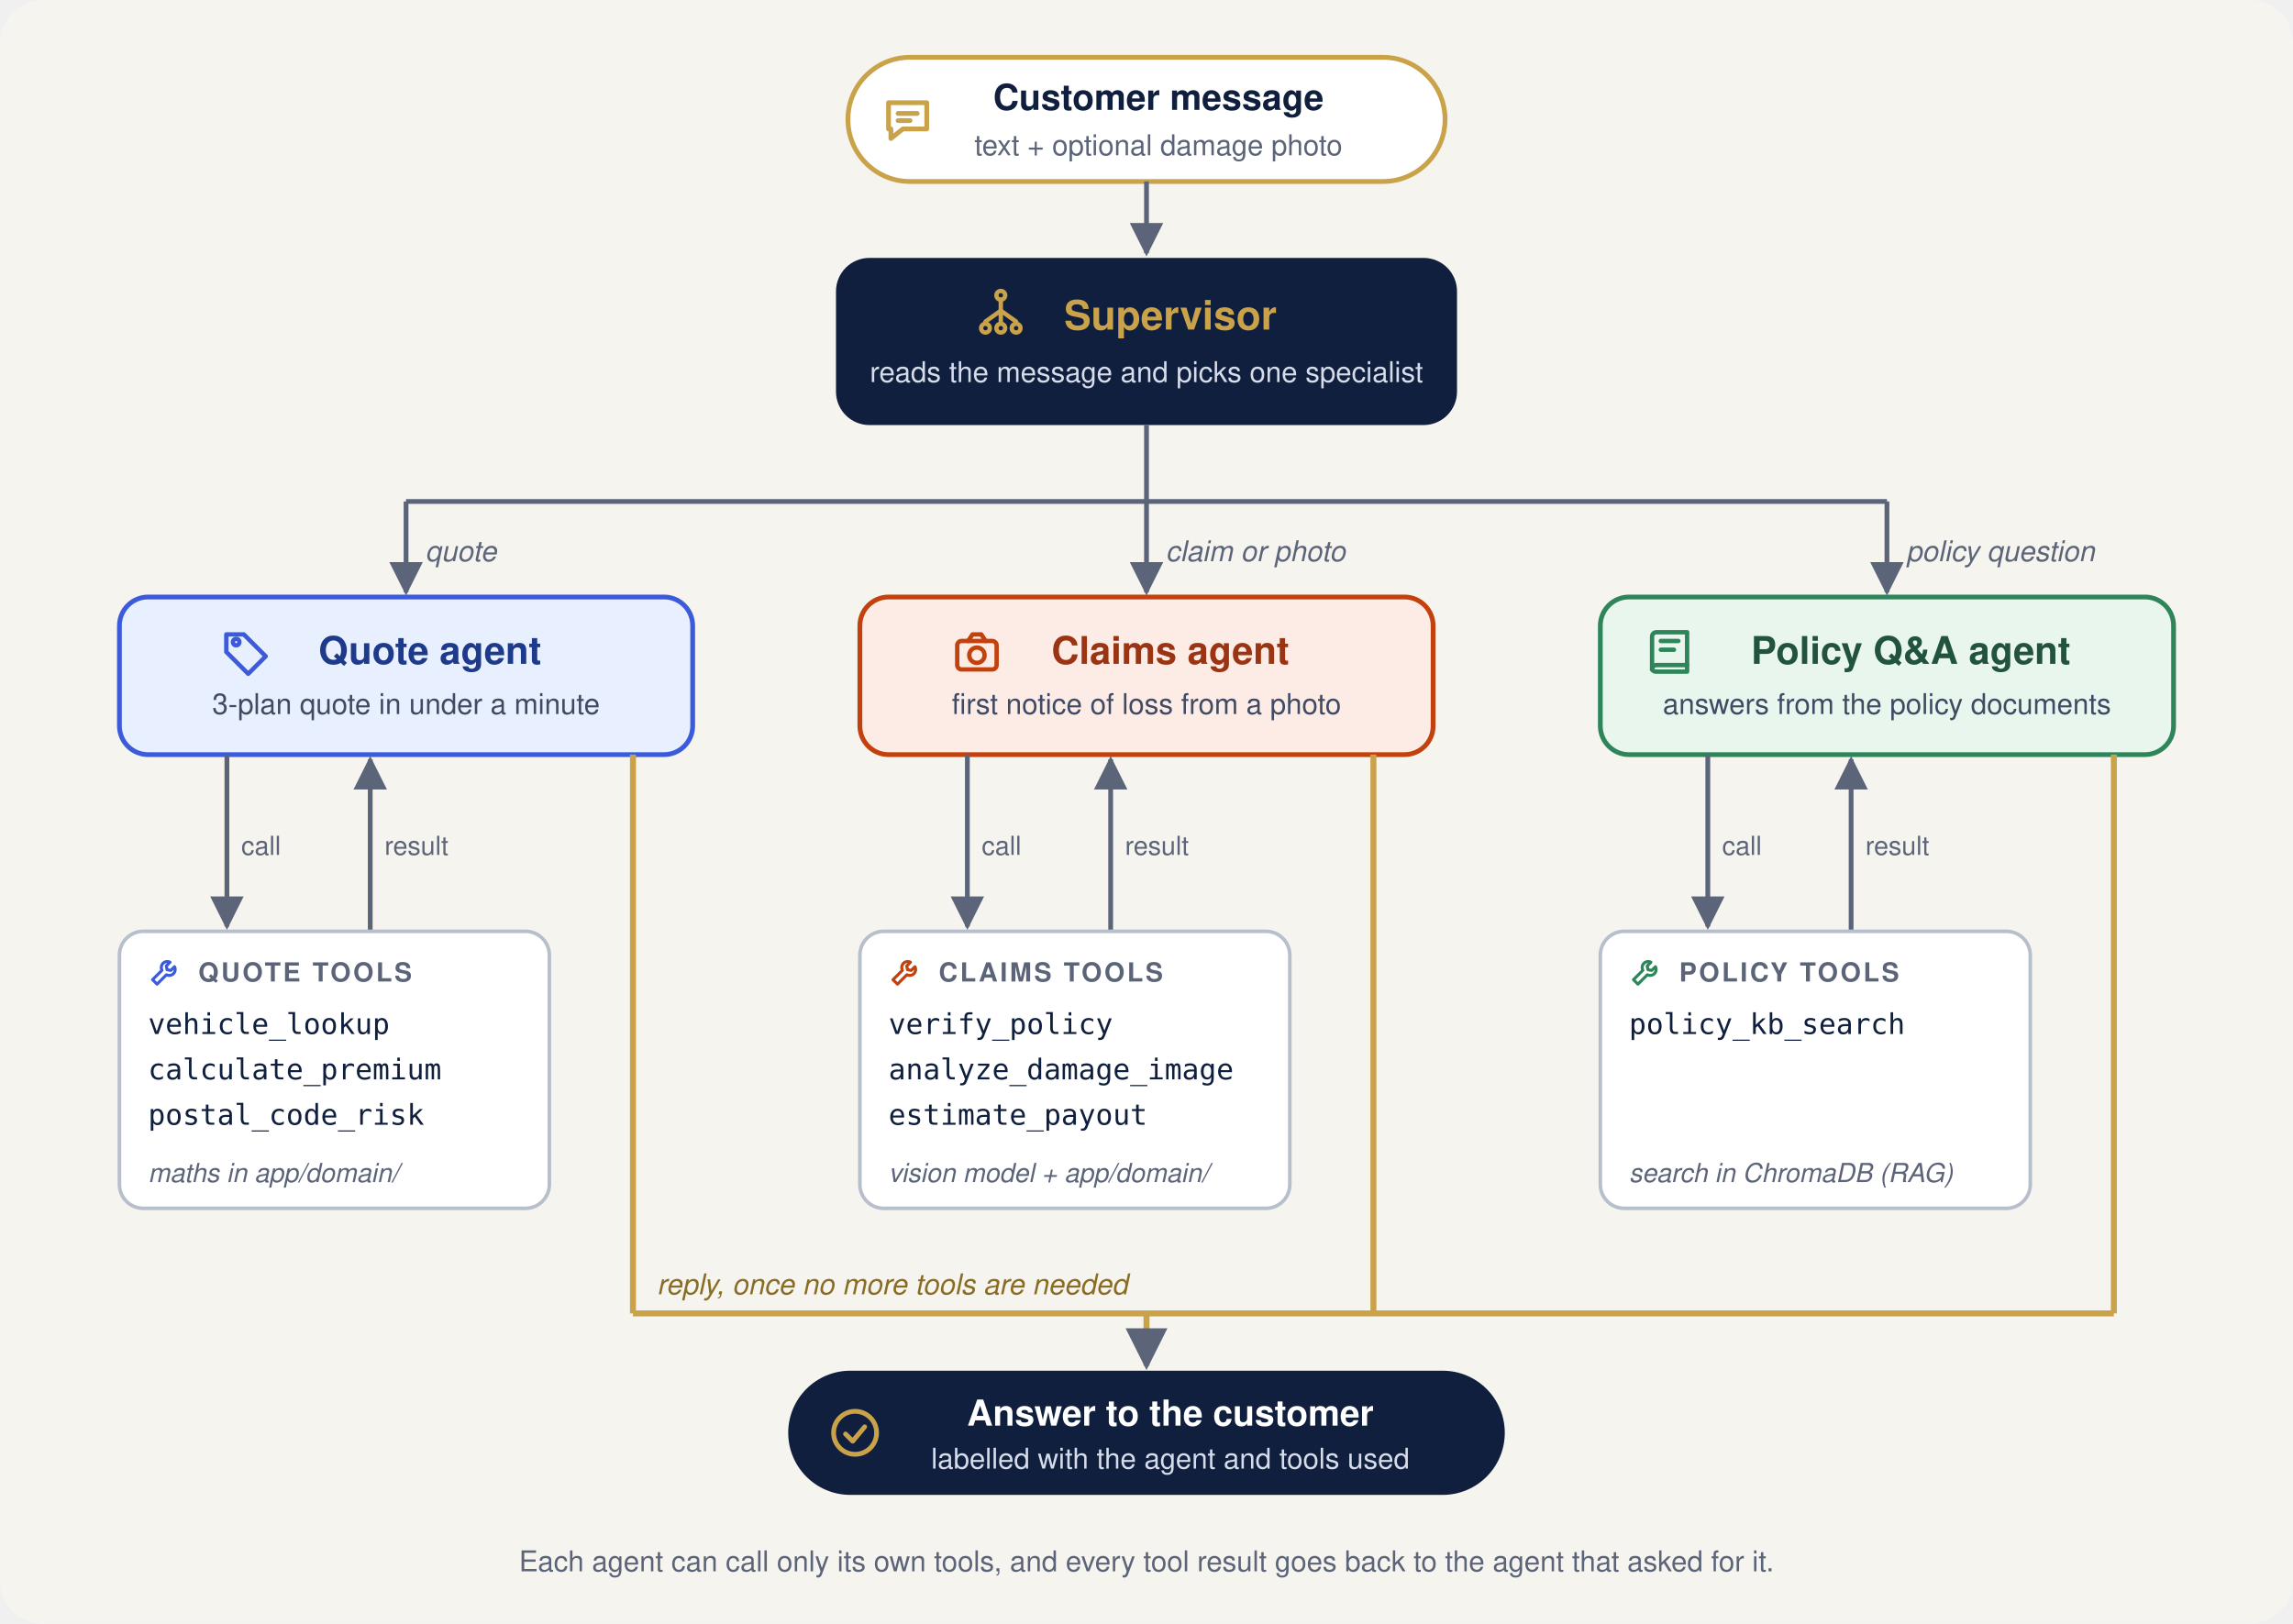
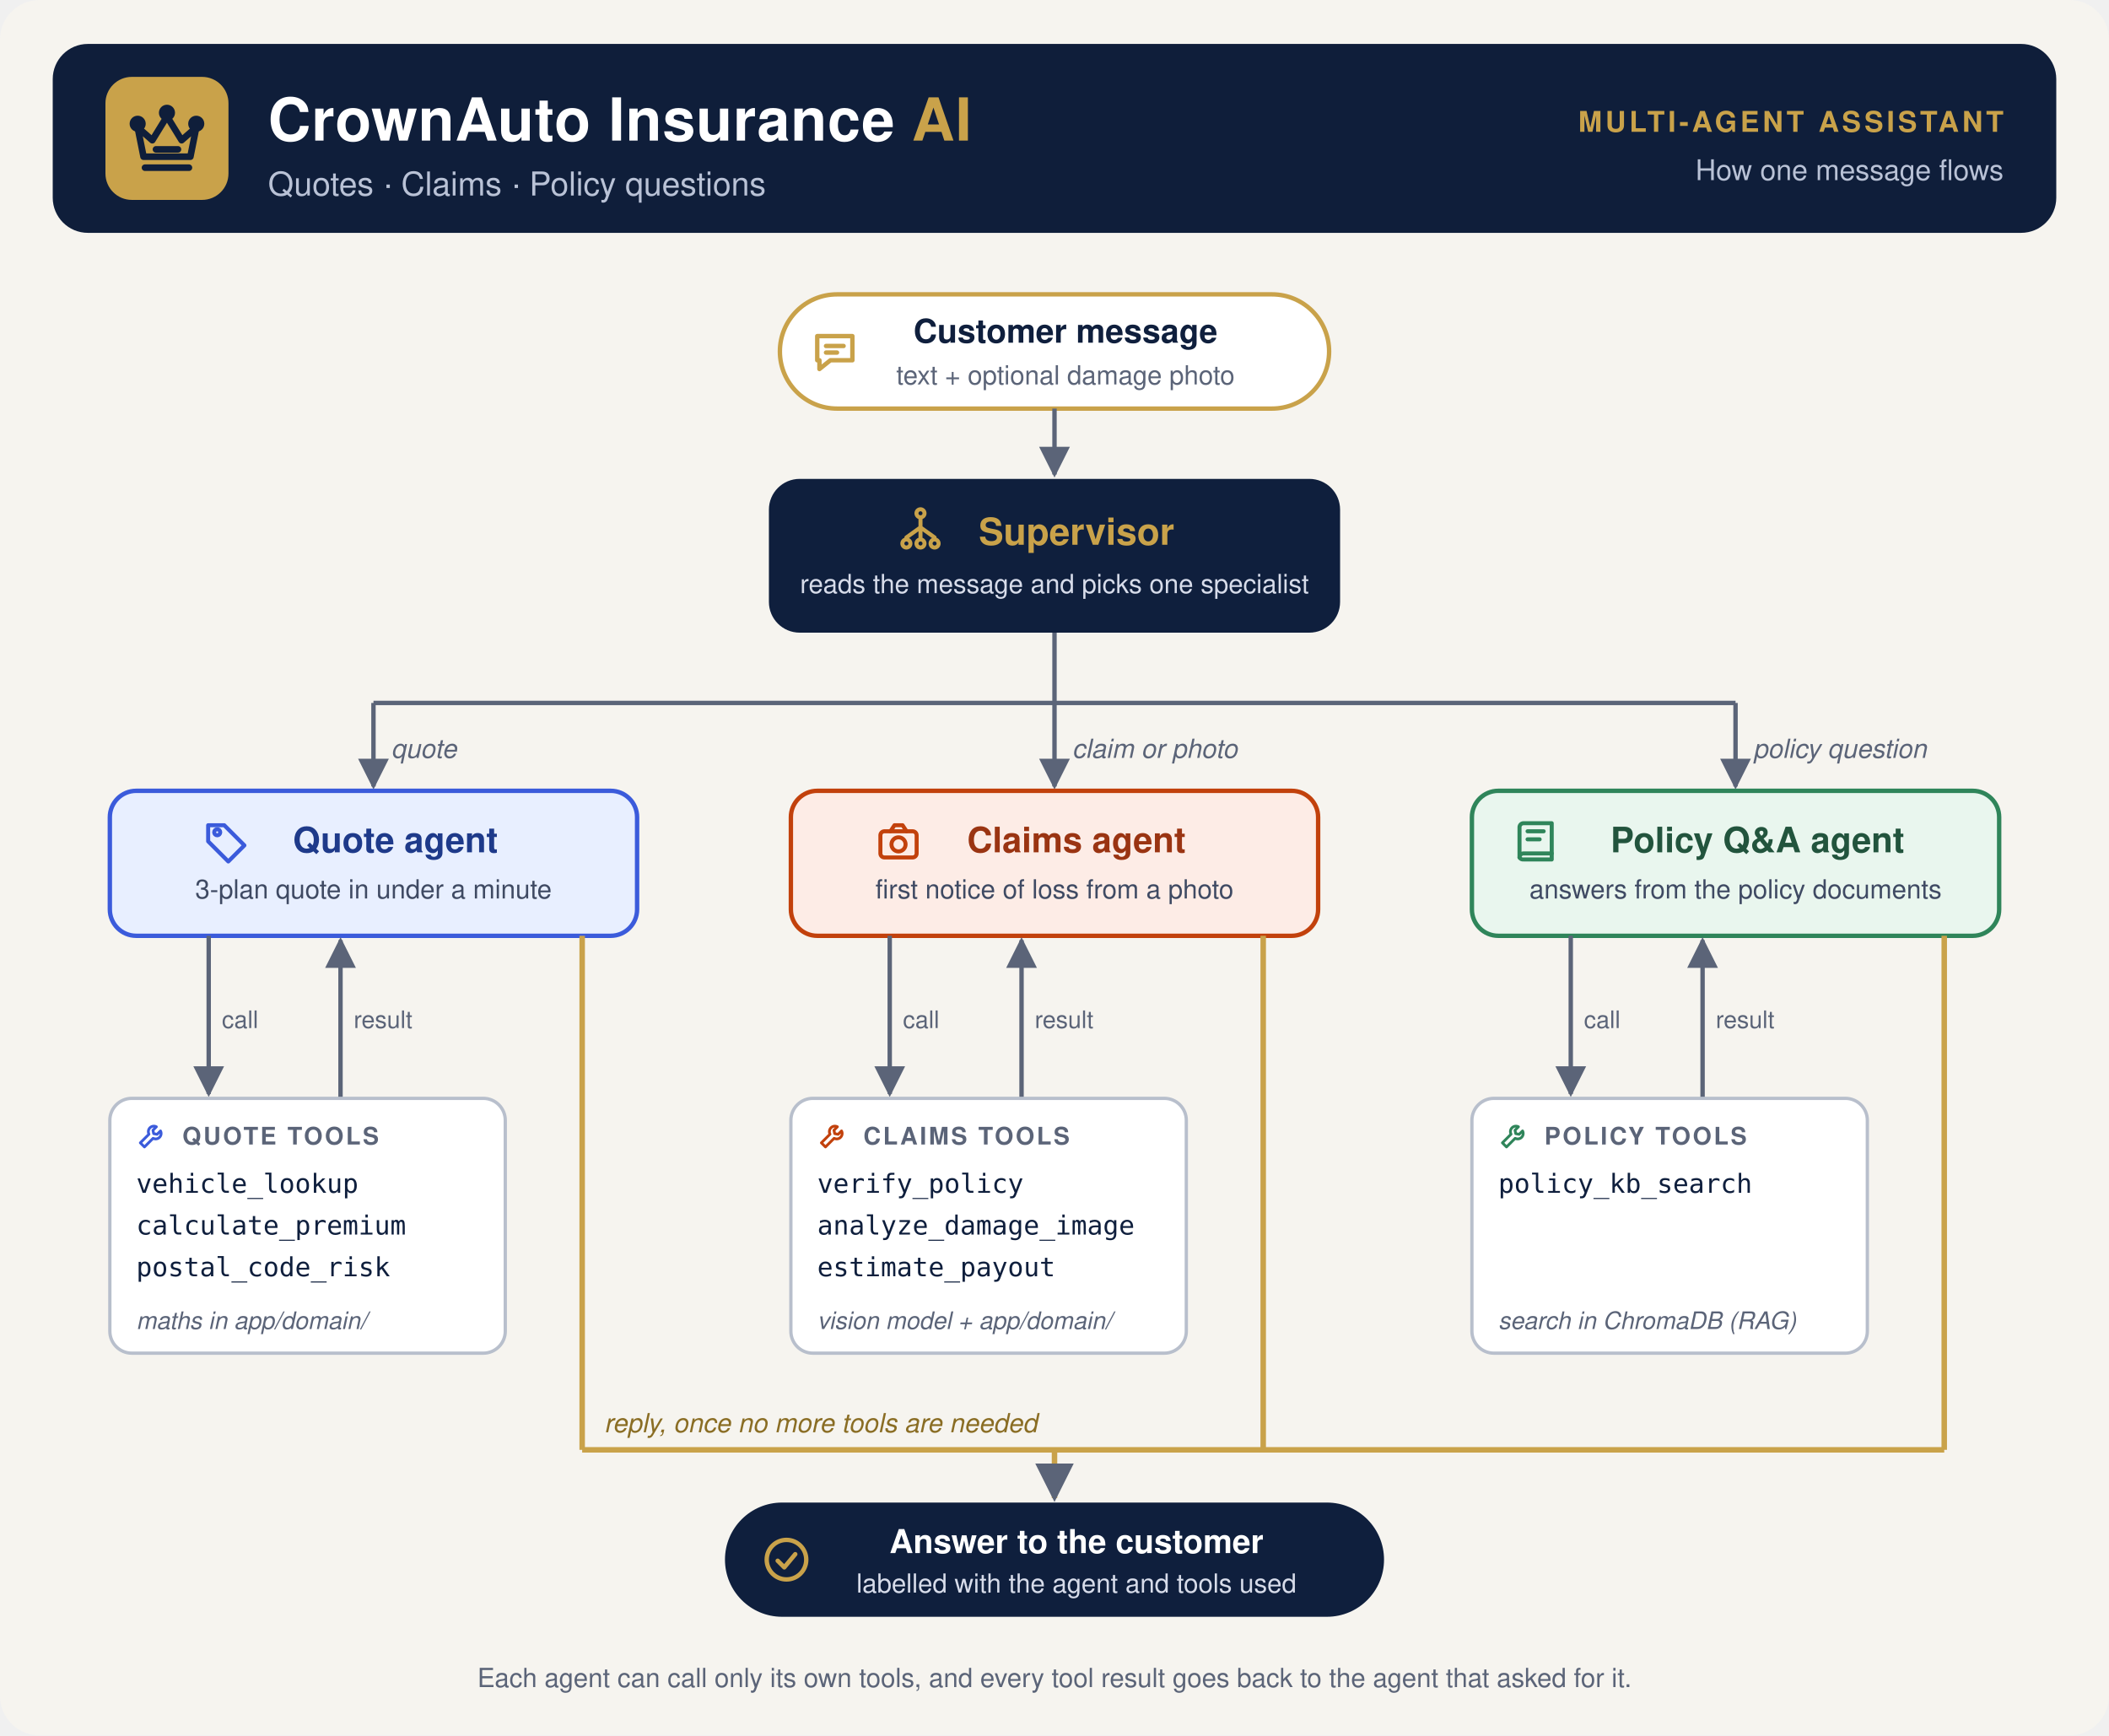
- <svg xmlns="http://www.w3.org/2000/svg" xmlns:xlink="http://www.w3.org/1999/xlink" width="960" height="680" viewBox="0 0 960 680" font-family="Segoe UI, -apple-system, Helvetica, Arial, sans-serif" role="img" aria-labelledby="title desc">
+ <svg xmlns="http://www.w3.org/2000/svg" xmlns:xlink="http://www.w3.org/1999/xlink" width="960" height="790" viewBox="0 0 960 790" font-family="Segoe UI, -apple-system, Helvetica, Arial, sans-serif" role="img" aria-labelledby="title desc">
  <defs>
    <marker id="arrow" viewBox="0 0 10 10" refX="9" refY="5" markerWidth="7" markerHeight="7" orient="auto-start-reverse">
      <path d="M0,0 L10,5 L0,10 z" fill="#5b6478" />
    </marker>
    <symbol id="i-chat" viewBox="0 0 24 24" fill="none" stroke="currentColor" stroke-width="2" stroke-linecap="round" stroke-linejoin="round">
      <path d="M4 5h16v11H10l-5 4v-4H4z" />
      <path d="M8 9.5h8M8 12.5h5" />
    </symbol>
    <symbol id="i-route" viewBox="0 0 24 24" fill="none" stroke="currentColor" stroke-width="2" stroke-linecap="round" stroke-linejoin="round">
      <circle cx="12" cy="4" r="2" />
      <path d="M12 6v5M12 11l-7 5M12 11l7 5M12 11v5" />
      <circle cx="5" cy="19" r="2" />
      <circle cx="12" cy="19" r="2" />
      <circle cx="19" cy="19" r="2" />
    </symbol>
    <symbol id="i-tag" viewBox="0 0 24 24" fill="none" stroke="currentColor" stroke-width="2" stroke-linecap="round" stroke-linejoin="round">
      <path d="M3 12V4h8l10 10-8 8z" />
      <circle cx="7.5" cy="7.5" r="1.5" />
    </symbol>
    <symbol id="i-camera" viewBox="0 0 24 24" fill="none" stroke="currentColor" stroke-width="2" stroke-linecap="round" stroke-linejoin="round">
      <rect x="3" y="7" width="18" height="13" rx="2" />
      <path d="M8 7l2-3h4l2 3" />
      <circle cx="12" cy="13.5" r="3.5" />
    </symbol>
    <symbol id="i-book" viewBox="0 0 24 24" fill="none" stroke="currentColor" stroke-width="2" stroke-linecap="round" stroke-linejoin="round">
      <path d="M4 5a2 2 0 0 1 2-2h14v15H6a2 2 0 0 0-2 2z" />
      <path d="M4 20a2 2 0 0 0 2 1h14v-3" />
      <path d="M8 7h8M8 11h6" />
    </symbol>
    <symbol id="i-wrench" viewBox="0 0 24 24" fill="none" stroke="currentColor" stroke-width="2" stroke-linecap="round" stroke-linejoin="round">
      <path d="M14.7 6.3a4 4 0 0 0-5.4 5.4L3 18l3 3 6.3-6.3a4 4 0 0 0 5.4-5.4l-2.5 2.5-2.5-.5-.5-2.5z" />
    </symbol>
+     <symbol id="i-crown" viewBox="0 0 24 24" fill="none" stroke="currentColor" stroke-width="1.8" stroke-linecap="round" stroke-linejoin="round">
+       <path d="M4 9l4 3.5L12 6l4 6.5L20 9l-1.6 8H5.6z" />
+       <path d="M6 20h12" />
+       <circle cx="4" cy="8" r="1.3" fill="currentColor" />
+       <circle cx="12" cy="5" r="1.3" fill="currentColor" />
+       <circle cx="20" cy="8" r="1.3" fill="currentColor" />
+       <path d="M9 15h6" />
+     </symbol>
    <symbol id="i-check" viewBox="0 0 24 24" fill="none" stroke="currentColor" stroke-width="2" stroke-linecap="round" stroke-linejoin="round">
      <circle cx="12" cy="12" r="9" />
      <path d="M8 12.5l3 3 5-6" />
    </symbol>
  </defs>
-   <rect x="0" y="0" width="960" height="680" rx="18" fill="#f6f4ef" />
-   <rect x="355" y="24" width="250" height="52" rx="26" fill="#ffffff" stroke="#c9a24a" stroke-width="2" />
-   <use xlink:href="#i-chat" href="#i-chat" x="368" y="38" width="24" height="24" style="color:#c9a24a" />
-   <text x="485" y="46" text-anchor="middle" font-size="15" font-weight="600" fill="#0f1f3d">Customer message</text>
-   <text x="485" y="65" text-anchor="middle" font-size="12" fill="#5b6478">text + optional damage photo</text>
-   <line x1="480" y1="76" x2="480" y2="106" stroke="#5b6478" stroke-width="2" marker-end="url(#arrow)" />
-   <rect x="350" y="108" width="260" height="70" rx="14" fill="#0f1f3d" />
-   <use xlink:href="#i-route" href="#i-route" x="408" y="120" width="22" height="22" style="color:#c9a24a" />
-   <text x="490" y="138" text-anchor="middle" font-size="17" font-weight="700" fill="#c9a24a">Supervisor</text>
-   <text x="480" y="160" text-anchor="middle" font-size="12" fill="#d7dcea">reads the message and picks one specialist</text>
-   <line x1="480" y1="178" x2="480" y2="210" stroke="#5b6478" stroke-width="2" />
-   <line x1="170" y1="210" x2="790" y2="210" stroke="#5b6478" stroke-width="2" />
-   <line x1="170" y1="210" x2="170" y2="248" stroke="#5b6478" stroke-width="2" marker-end="url(#arrow)" />
-   <line x1="480" y1="210" x2="480" y2="248" stroke="#5b6478" stroke-width="2" marker-end="url(#arrow)" />
-   <line x1="790" y1="210" x2="790" y2="248" stroke="#5b6478" stroke-width="2" marker-end="url(#arrow)" />
-   <text x="178" y="235" font-size="12" font-style="italic" fill="#5b6478">quote</text>
-   <text x="488" y="235" font-size="12" font-style="italic" fill="#5b6478">claim or photo</text>
-   <text x="798" y="235" font-size="12" font-style="italic" fill="#5b6478">policy question</text>
-   <rect x="50" y="250" width="240" height="66" rx="12" fill="#e8efff" stroke="#3b5bdb" stroke-width="2" />
-   <use xlink:href="#i-tag" href="#i-tag" x="92" y="262" width="22" height="22" style="color:#3b5bdb" />
-   <text x="180" y="278" text-anchor="middle" font-size="16" font-weight="700" fill="#1e3a8a">Quote agent</text>
-   <text x="170" y="299" text-anchor="middle" font-size="12" fill="#3f4a63">3-plan quote in under a minute</text>
-   <rect x="360" y="250" width="240" height="66" rx="12" fill="#fdece6" stroke="#c2410c" stroke-width="2" />
-   <use xlink:href="#i-camera" href="#i-camera" x="398" y="262" width="22" height="22" style="color:#c2410c" />
-   <text x="490" y="278" text-anchor="middle" font-size="16" font-weight="700" fill="#9a3412">Claims agent</text>
-   <text x="480" y="299" text-anchor="middle" font-size="12" fill="#3f4a63">first notice of loss from a photo</text>
-   <rect x="670" y="250" width="240" height="66" rx="12" fill="#e9f6ee" stroke="#2f855a" stroke-width="2" />
-   <use xlink:href="#i-book" href="#i-book" x="688" y="262" width="22" height="22" style="color:#2f855a" />
-   <text x="800" y="278" text-anchor="middle" font-size="16" font-weight="700" fill="#22543d">Policy Q&amp;A agent</text>
-   <text x="790" y="299" text-anchor="middle" font-size="12" fill="#3f4a63">answers from the policy documents</text>
-   <g stroke="#5b6478" stroke-width="2">
-     <line x1="95" y1="316" x2="95" y2="388" marker-end="url(#arrow)" />
-     <line x1="155" y1="390" x2="155" y2="318" marker-end="url(#arrow)" />
-     <line x1="405" y1="316" x2="405" y2="388" marker-end="url(#arrow)" />
-     <line x1="465" y1="390" x2="465" y2="318" marker-end="url(#arrow)" />
-     <line x1="715" y1="316" x2="715" y2="388" marker-end="url(#arrow)" />
-     <line x1="775" y1="390" x2="775" y2="318" marker-end="url(#arrow)" />
+   <rect x="0" y="0" width="960" height="790" rx="18" fill="#f6f4ef" />
+   <rect x="24" y="20" width="912" height="86" rx="16" fill="#0f1e3a" />
+   <rect x="48" y="35" width="56" height="56" rx="12" fill="#c9a24a" />
+   <use xlink:href="#i-crown" href="#i-crown" x="56" y="43" width="40" height="40" style="color:#0f1e3a" />
+   <text x="122" y="64" font-size="27" font-weight="700" fill="#ffffff" letter-spacing="0.3">CrownAuto Insurance <tspan fill="#c9a24a">AI</tspan>
+   </text>
+   <text x="122" y="89" font-size="15" fill="#b9c2d6">Quotes · Claims · Policy questions</text>
+   <text x="912" y="60" text-anchor="end" font-size="13" font-weight="600" letter-spacing="1.5" fill="#c9a24a">MULTI-AGENT ASSISTANT</text>
+   <text x="912" y="82" text-anchor="end" font-size="13" fill="#b9c2d6">How one message flows</text>
+   <g transform="translate(0,110)">
+     <rect x="355" y="24" width="250" height="52" rx="26" fill="#ffffff" stroke="#c9a24a" stroke-width="2" />
+     <use xlink:href="#i-chat" href="#i-chat" x="368" y="38" width="24" height="24" style="color:#c9a24a" />
+     <text x="485" y="46" text-anchor="middle" font-size="15" font-weight="600" fill="#0f1f3d">Customer message</text>
+     <text x="485" y="65" text-anchor="middle" font-size="12" fill="#5b6478">text + optional damage photo</text>
+     <line x1="480" y1="76" x2="480" y2="106" stroke="#5b6478" stroke-width="2" marker-end="url(#arrow)" />
+     <rect x="350" y="108" width="260" height="70" rx="14" fill="#0f1f3d" />
+     <use xlink:href="#i-route" href="#i-route" x="408" y="120" width="22" height="22" style="color:#c9a24a" />
+     <text x="490" y="138" text-anchor="middle" font-size="17" font-weight="700" fill="#c9a24a">Supervisor</text>
+     <text x="480" y="160" text-anchor="middle" font-size="12" fill="#d7dcea">reads the message and picks one specialist</text>
+     <line x1="480" y1="178" x2="480" y2="210" stroke="#5b6478" stroke-width="2" />
+     <line x1="170" y1="210" x2="790" y2="210" stroke="#5b6478" stroke-width="2" />
+     <line x1="170" y1="210" x2="170" y2="248" stroke="#5b6478" stroke-width="2" marker-end="url(#arrow)" />
+     <line x1="480" y1="210" x2="480" y2="248" stroke="#5b6478" stroke-width="2" marker-end="url(#arrow)" />
+     <line x1="790" y1="210" x2="790" y2="248" stroke="#5b6478" stroke-width="2" marker-end="url(#arrow)" />
+     <text x="178" y="235" font-size="12" font-style="italic" fill="#5b6478">quote</text>
+     <text x="488" y="235" font-size="12" font-style="italic" fill="#5b6478">claim or photo</text>
+     <text x="798" y="235" font-size="12" font-style="italic" fill="#5b6478">policy question</text>
+     <rect x="50" y="250" width="240" height="66" rx="12" fill="#e8efff" stroke="#3b5bdb" stroke-width="2" />
+     <use xlink:href="#i-tag" href="#i-tag" x="92" y="262" width="22" height="22" style="color:#3b5bdb" />
+     <text x="180" y="278" text-anchor="middle" font-size="16" font-weight="700" fill="#1e3a8a">Quote agent</text>
+     <text x="170" y="299" text-anchor="middle" font-size="12" fill="#3f4a63">3-plan quote in under a minute</text>
+     <rect x="360" y="250" width="240" height="66" rx="12" fill="#fdece6" stroke="#c2410c" stroke-width="2" />
+     <use xlink:href="#i-camera" href="#i-camera" x="398" y="262" width="22" height="22" style="color:#c2410c" />
+     <text x="490" y="278" text-anchor="middle" font-size="16" font-weight="700" fill="#9a3412">Claims agent</text>
+     <text x="480" y="299" text-anchor="middle" font-size="12" fill="#3f4a63">first notice of loss from a photo</text>
+     <rect x="670" y="250" width="240" height="66" rx="12" fill="#e9f6ee" stroke="#2f855a" stroke-width="2" />
+     <use xlink:href="#i-book" href="#i-book" x="688" y="262" width="22" height="22" style="color:#2f855a" />
+     <text x="800" y="278" text-anchor="middle" font-size="16" font-weight="700" fill="#22543d">Policy Q&amp;A agent</text>
+     <text x="790" y="299" text-anchor="middle" font-size="12" fill="#3f4a63">answers from the policy documents</text>
+     <g stroke="#5b6478" stroke-width="2">
+       <line x1="95" y1="316" x2="95" y2="388" marker-end="url(#arrow)" />
+       <line x1="155" y1="390" x2="155" y2="318" marker-end="url(#arrow)" />
+       <line x1="405" y1="316" x2="405" y2="388" marker-end="url(#arrow)" />
+       <line x1="465" y1="390" x2="465" y2="318" marker-end="url(#arrow)" />
+       <line x1="715" y1="316" x2="715" y2="388" marker-end="url(#arrow)" />
+       <line x1="775" y1="390" x2="775" y2="318" marker-end="url(#arrow)" />
+     </g>
+     <g font-size="11" fill="#5b6478">
+       <text x="101" y="358">call</text>
+       <text x="161" y="358">result</text>
+       <text x="411" y="358">call</text>
+       <text x="471" y="358">result</text>
+       <text x="721" y="358">call</text>
+       <text x="781" y="358">result</text>
+     </g>
+     <g font-family="Consolas, Menlo, monospace" font-size="12" fill="#0f1f3d">
+       <rect x="50" y="390" width="180" height="116" rx="10" fill="#ffffff" stroke="#b8bfcc" stroke-width="1.5" />
+       <use xlink:href="#i-wrench" href="#i-wrench" x="62" y="399" width="15" height="15" style="color:#3b5bdb" />
+       <text x="83" y="411" font-family="Segoe UI, -apple-system, Helvetica, Arial, sans-serif" font-size="11" font-weight="700" letter-spacing="1" fill="#5b6478">QUOTE TOOLS</text>
+       <text x="62" y="433">vehicle_lookup</text>
+       <text x="62" y="452">calculate_premium</text>
+       <text x="62" y="471">postal_code_risk</text>
+       <text x="62" y="495" font-family="Segoe UI, -apple-system, Helvetica, Arial, sans-serif" font-size="11" font-style="italic" fill="#5b6478">maths in app/domain/</text>
+       <rect x="360" y="390" width="180" height="116" rx="10" fill="#ffffff" stroke="#b8bfcc" stroke-width="1.5" />
+       <use xlink:href="#i-wrench" href="#i-wrench" x="372" y="399" width="15" height="15" style="color:#c2410c" />
+       <text x="393" y="411" font-family="Segoe UI, -apple-system, Helvetica, Arial, sans-serif" font-size="11" font-weight="700" letter-spacing="1" fill="#5b6478">CLAIMS TOOLS</text>
+       <text x="372" y="433">verify_policy</text>
+       <text x="372" y="452">analyze_damage_image</text>
+       <text x="372" y="471">estimate_payout</text>
+       <text x="372" y="495" font-family="Segoe UI, -apple-system, Helvetica, Arial, sans-serif" font-size="11" font-style="italic" fill="#5b6478">vision model + app/domain/</text>
+       <rect x="670" y="390" width="180" height="116" rx="10" fill="#ffffff" stroke="#b8bfcc" stroke-width="1.5" />
+       <use xlink:href="#i-wrench" href="#i-wrench" x="682" y="399" width="15" height="15" style="color:#2f855a" />
+       <text x="703" y="411" font-family="Segoe UI, -apple-system, Helvetica, Arial, sans-serif" font-size="11" font-weight="700" letter-spacing="1" fill="#5b6478">POLICY TOOLS</text>
+       <text x="682" y="433">policy_kb_search</text>
+       <text x="682" y="495" font-family="Segoe UI, -apple-system, Helvetica, Arial, sans-serif" font-size="11" font-style="italic" fill="#5b6478">search in ChromaDB (RAG)</text>
+     </g>
+     <g stroke="#c9a24a" stroke-width="2.5" fill="none">
+       <line x1="265" y1="316" x2="265" y2="550" />
+       <line x1="575" y1="316" x2="575" y2="550" />
+       <line x1="885" y1="316" x2="885" y2="550" />
+       <line x1="265" y1="550" x2="885" y2="550" />
+       <line x1="480" y1="550" x2="480" y2="572" marker-end="url(#arrow)" />
+     </g>
+     <text x="275" y="542" font-size="12" font-style="italic" fill="#8a6d24">reply, once no more tools are needed</text>
+     <rect x="330" y="574" width="300" height="52" rx="26" fill="#0f1f3d" />
+     <use xlink:href="#i-check" href="#i-check" x="346" y="588" width="24" height="24" style="color:#c9a24a" />
+     <text x="490" y="597" text-anchor="middle" font-size="15" font-weight="600" fill="#ffffff">Answer to the customer</text>
+     <text x="490" y="615" text-anchor="middle" font-size="12" fill="#d7dcea">labelled with the agent and tools used</text>
+     <text x="480" y="658" text-anchor="middle" font-size="12" fill="#5b6478">Each agent can call only its own tools, and every tool result goes back to the agent that asked for it.</text>
  </g>
-   <g font-size="11" fill="#5b6478">
-     <text x="101" y="358">call</text>
-     <text x="161" y="358">result</text>
-     <text x="411" y="358">call</text>
-     <text x="471" y="358">result</text>
-     <text x="721" y="358">call</text>
-     <text x="781" y="358">result</text>
-   </g>
-   <g font-family="Consolas, Menlo, monospace" font-size="12" fill="#0f1f3d">
-     <rect x="50" y="390" width="180" height="116" rx="10" fill="#ffffff" stroke="#b8bfcc" stroke-width="1.5" />
-     <use xlink:href="#i-wrench" href="#i-wrench" x="62" y="399" width="15" height="15" style="color:#3b5bdb" />
-     <text x="83" y="411" font-family="Segoe UI, -apple-system, Helvetica, Arial, sans-serif" font-size="11" font-weight="700" letter-spacing="1" fill="#5b6478">QUOTE TOOLS</text>
-     <text x="62" y="433">vehicle_lookup</text>
-     <text x="62" y="452">calculate_premium</text>
-     <text x="62" y="471">postal_code_risk</text>
-     <text x="62" y="495" font-family="Segoe UI, -apple-system, Helvetica, Arial, sans-serif" font-size="11" font-style="italic" fill="#5b6478">maths in app/domain/</text>
-     <rect x="360" y="390" width="180" height="116" rx="10" fill="#ffffff" stroke="#b8bfcc" stroke-width="1.5" />
-     <use xlink:href="#i-wrench" href="#i-wrench" x="372" y="399" width="15" height="15" style="color:#c2410c" />
-     <text x="393" y="411" font-family="Segoe UI, -apple-system, Helvetica, Arial, sans-serif" font-size="11" font-weight="700" letter-spacing="1" fill="#5b6478">CLAIMS TOOLS</text>
-     <text x="372" y="433">verify_policy</text>
-     <text x="372" y="452">analyze_damage_image</text>
-     <text x="372" y="471">estimate_payout</text>
-     <text x="372" y="495" font-family="Segoe UI, -apple-system, Helvetica, Arial, sans-serif" font-size="11" font-style="italic" fill="#5b6478">vision model + app/domain/</text>
-     <rect x="670" y="390" width="180" height="116" rx="10" fill="#ffffff" stroke="#b8bfcc" stroke-width="1.5" />
-     <use xlink:href="#i-wrench" href="#i-wrench" x="682" y="399" width="15" height="15" style="color:#2f855a" />
-     <text x="703" y="411" font-family="Segoe UI, -apple-system, Helvetica, Arial, sans-serif" font-size="11" font-weight="700" letter-spacing="1" fill="#5b6478">POLICY TOOLS</text>
-     <text x="682" y="433">policy_kb_search</text>
-     <text x="682" y="495" font-family="Segoe UI, -apple-system, Helvetica, Arial, sans-serif" font-size="11" font-style="italic" fill="#5b6478">search in ChromaDB (RAG)</text>
-   </g>
-   <g stroke="#c9a24a" stroke-width="2.5" fill="none">
-     <line x1="265" y1="316" x2="265" y2="550" />
-     <line x1="575" y1="316" x2="575" y2="550" />
-     <line x1="885" y1="316" x2="885" y2="550" />
-     <line x1="265" y1="550" x2="885" y2="550" />
-     <line x1="480" y1="550" x2="480" y2="572" marker-end="url(#arrow)" />
-   </g>
-   <text x="275" y="542" font-size="12" font-style="italic" fill="#8a6d24">reply, once no more tools are needed</text>
-   <rect x="330" y="574" width="300" height="52" rx="26" fill="#0f1f3d" />
-   <use xlink:href="#i-check" href="#i-check" x="346" y="588" width="24" height="24" style="color:#c9a24a" />
-   <text x="490" y="597" text-anchor="middle" font-size="15" font-weight="600" fill="#ffffff">Answer to the customer</text>
-   <text x="490" y="615" text-anchor="middle" font-size="12" fill="#d7dcea">labelled with the agent and tools used</text>
-   <text x="480" y="658" text-anchor="middle" font-size="12" fill="#5b6478">Each agent can call only its own tools, and every tool result goes back to the agent that asked for it.</text>
</svg>
